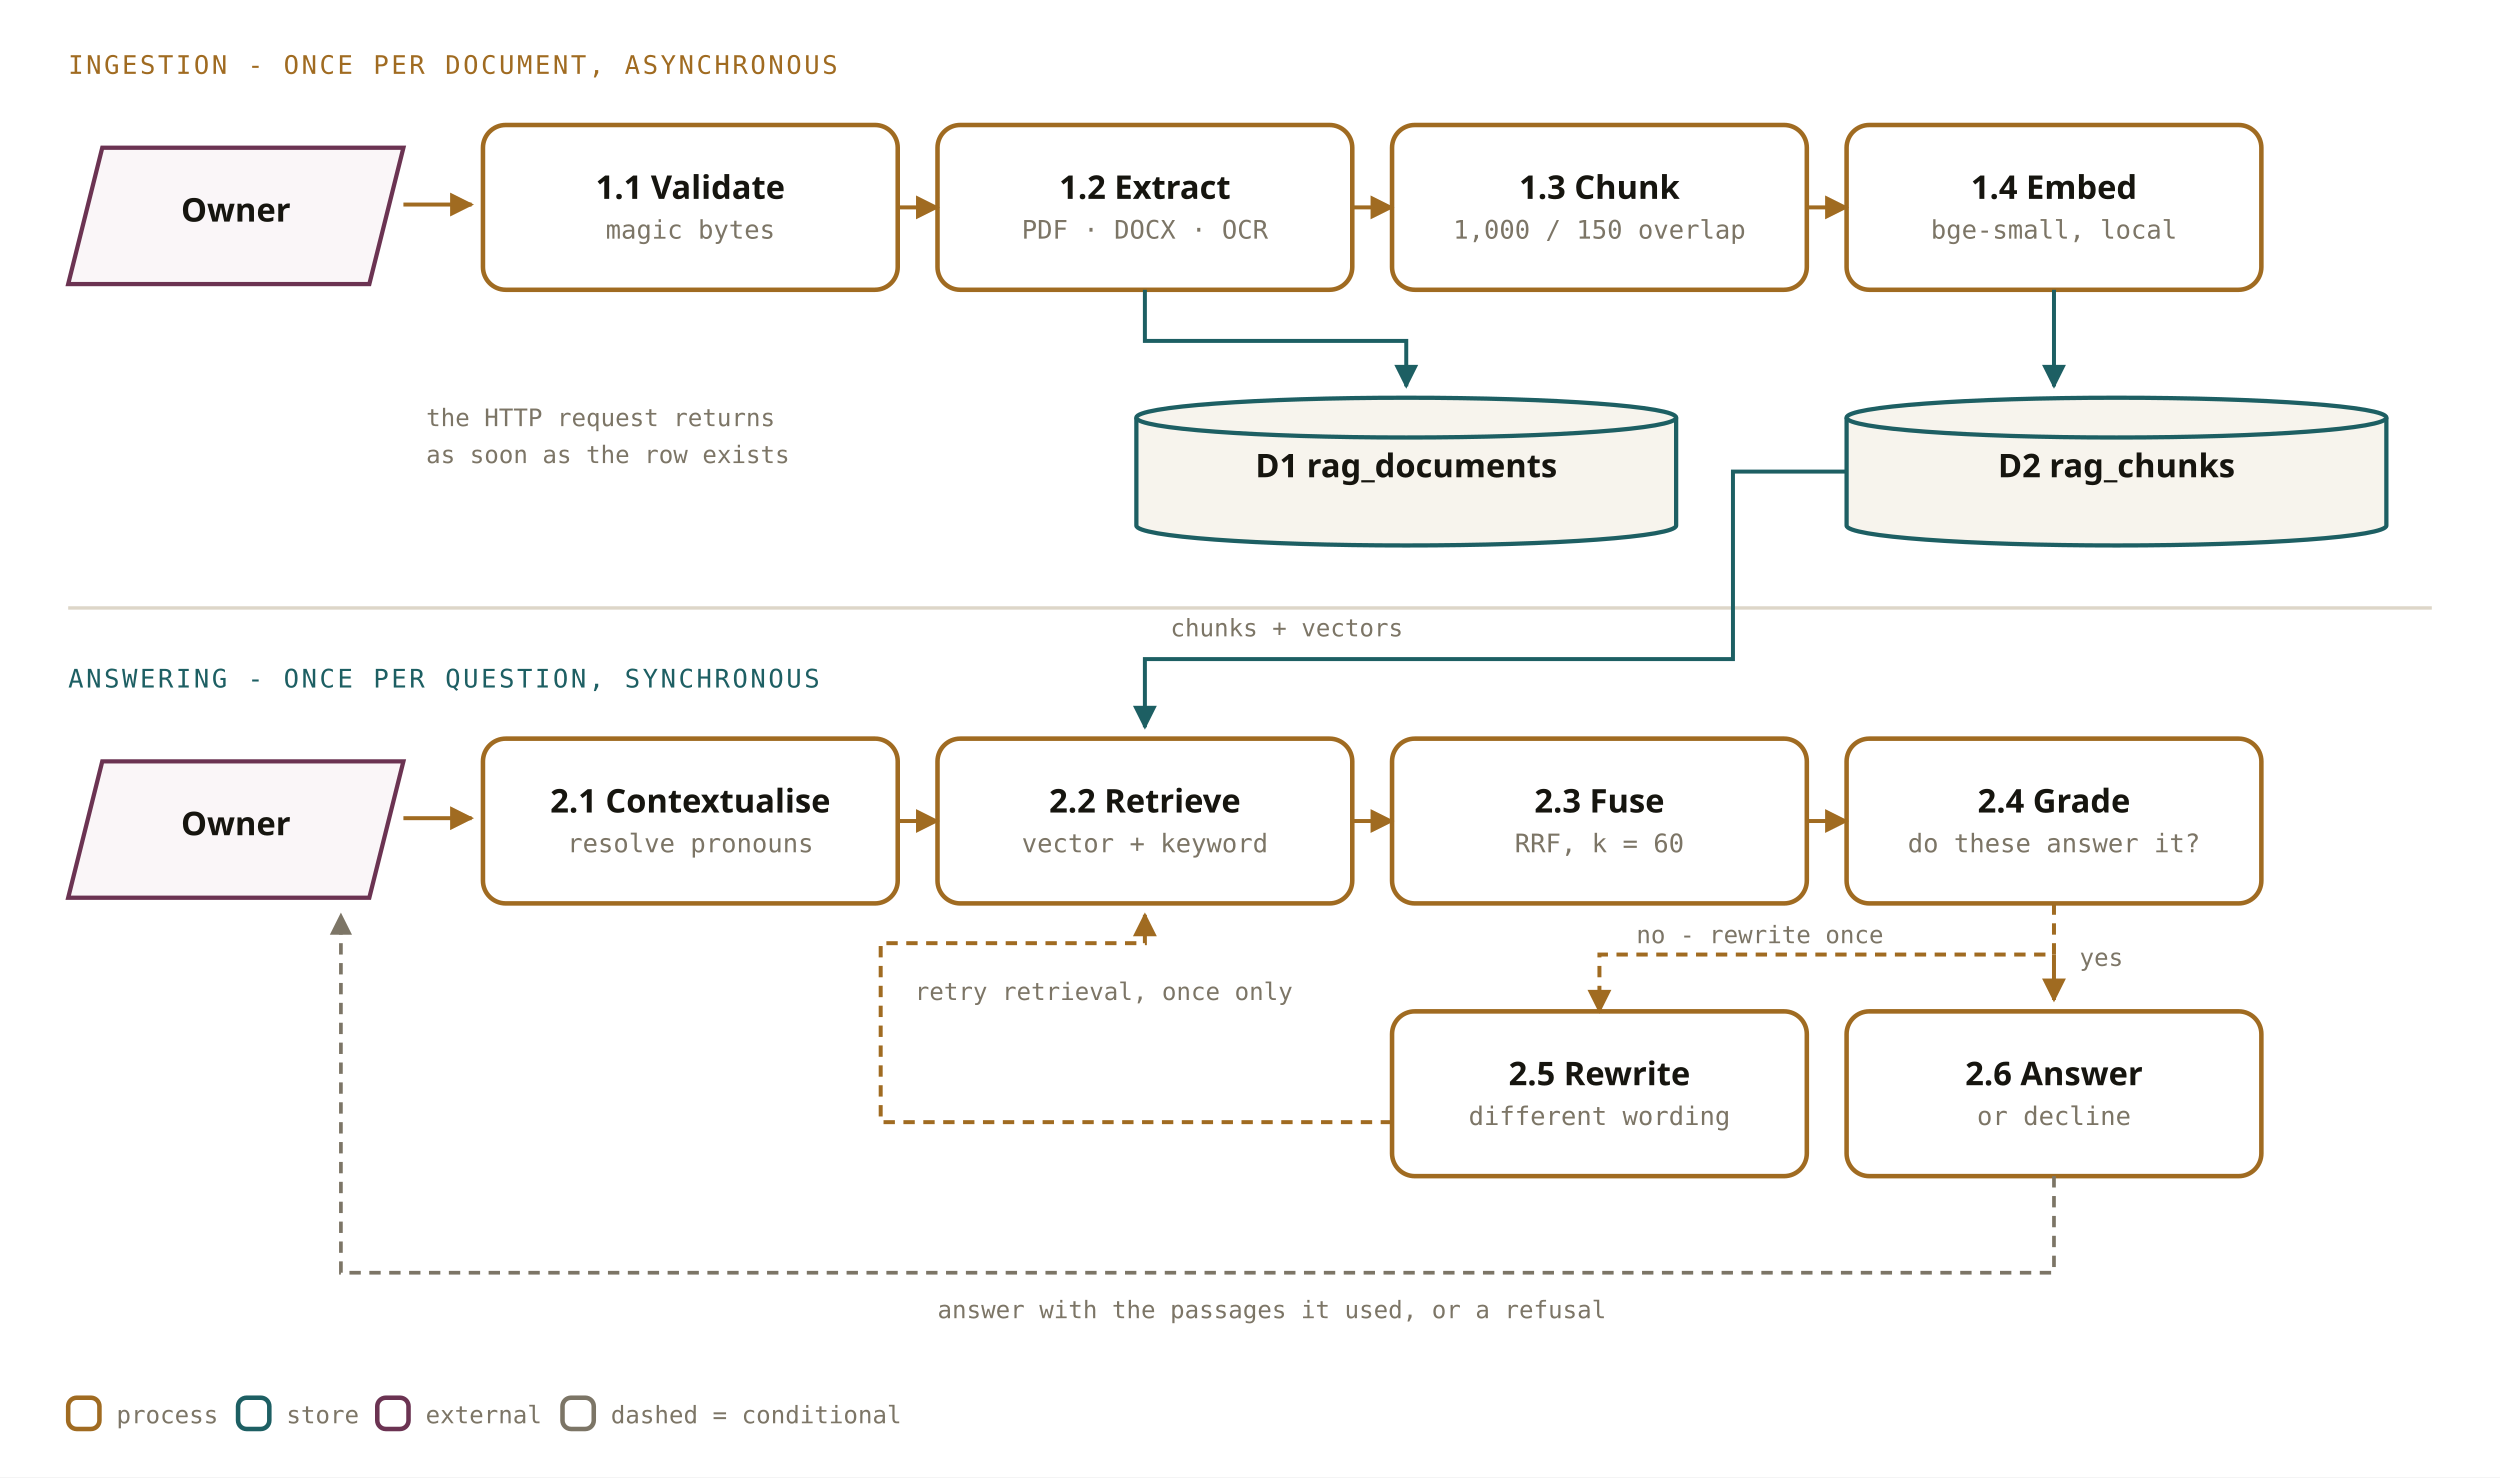
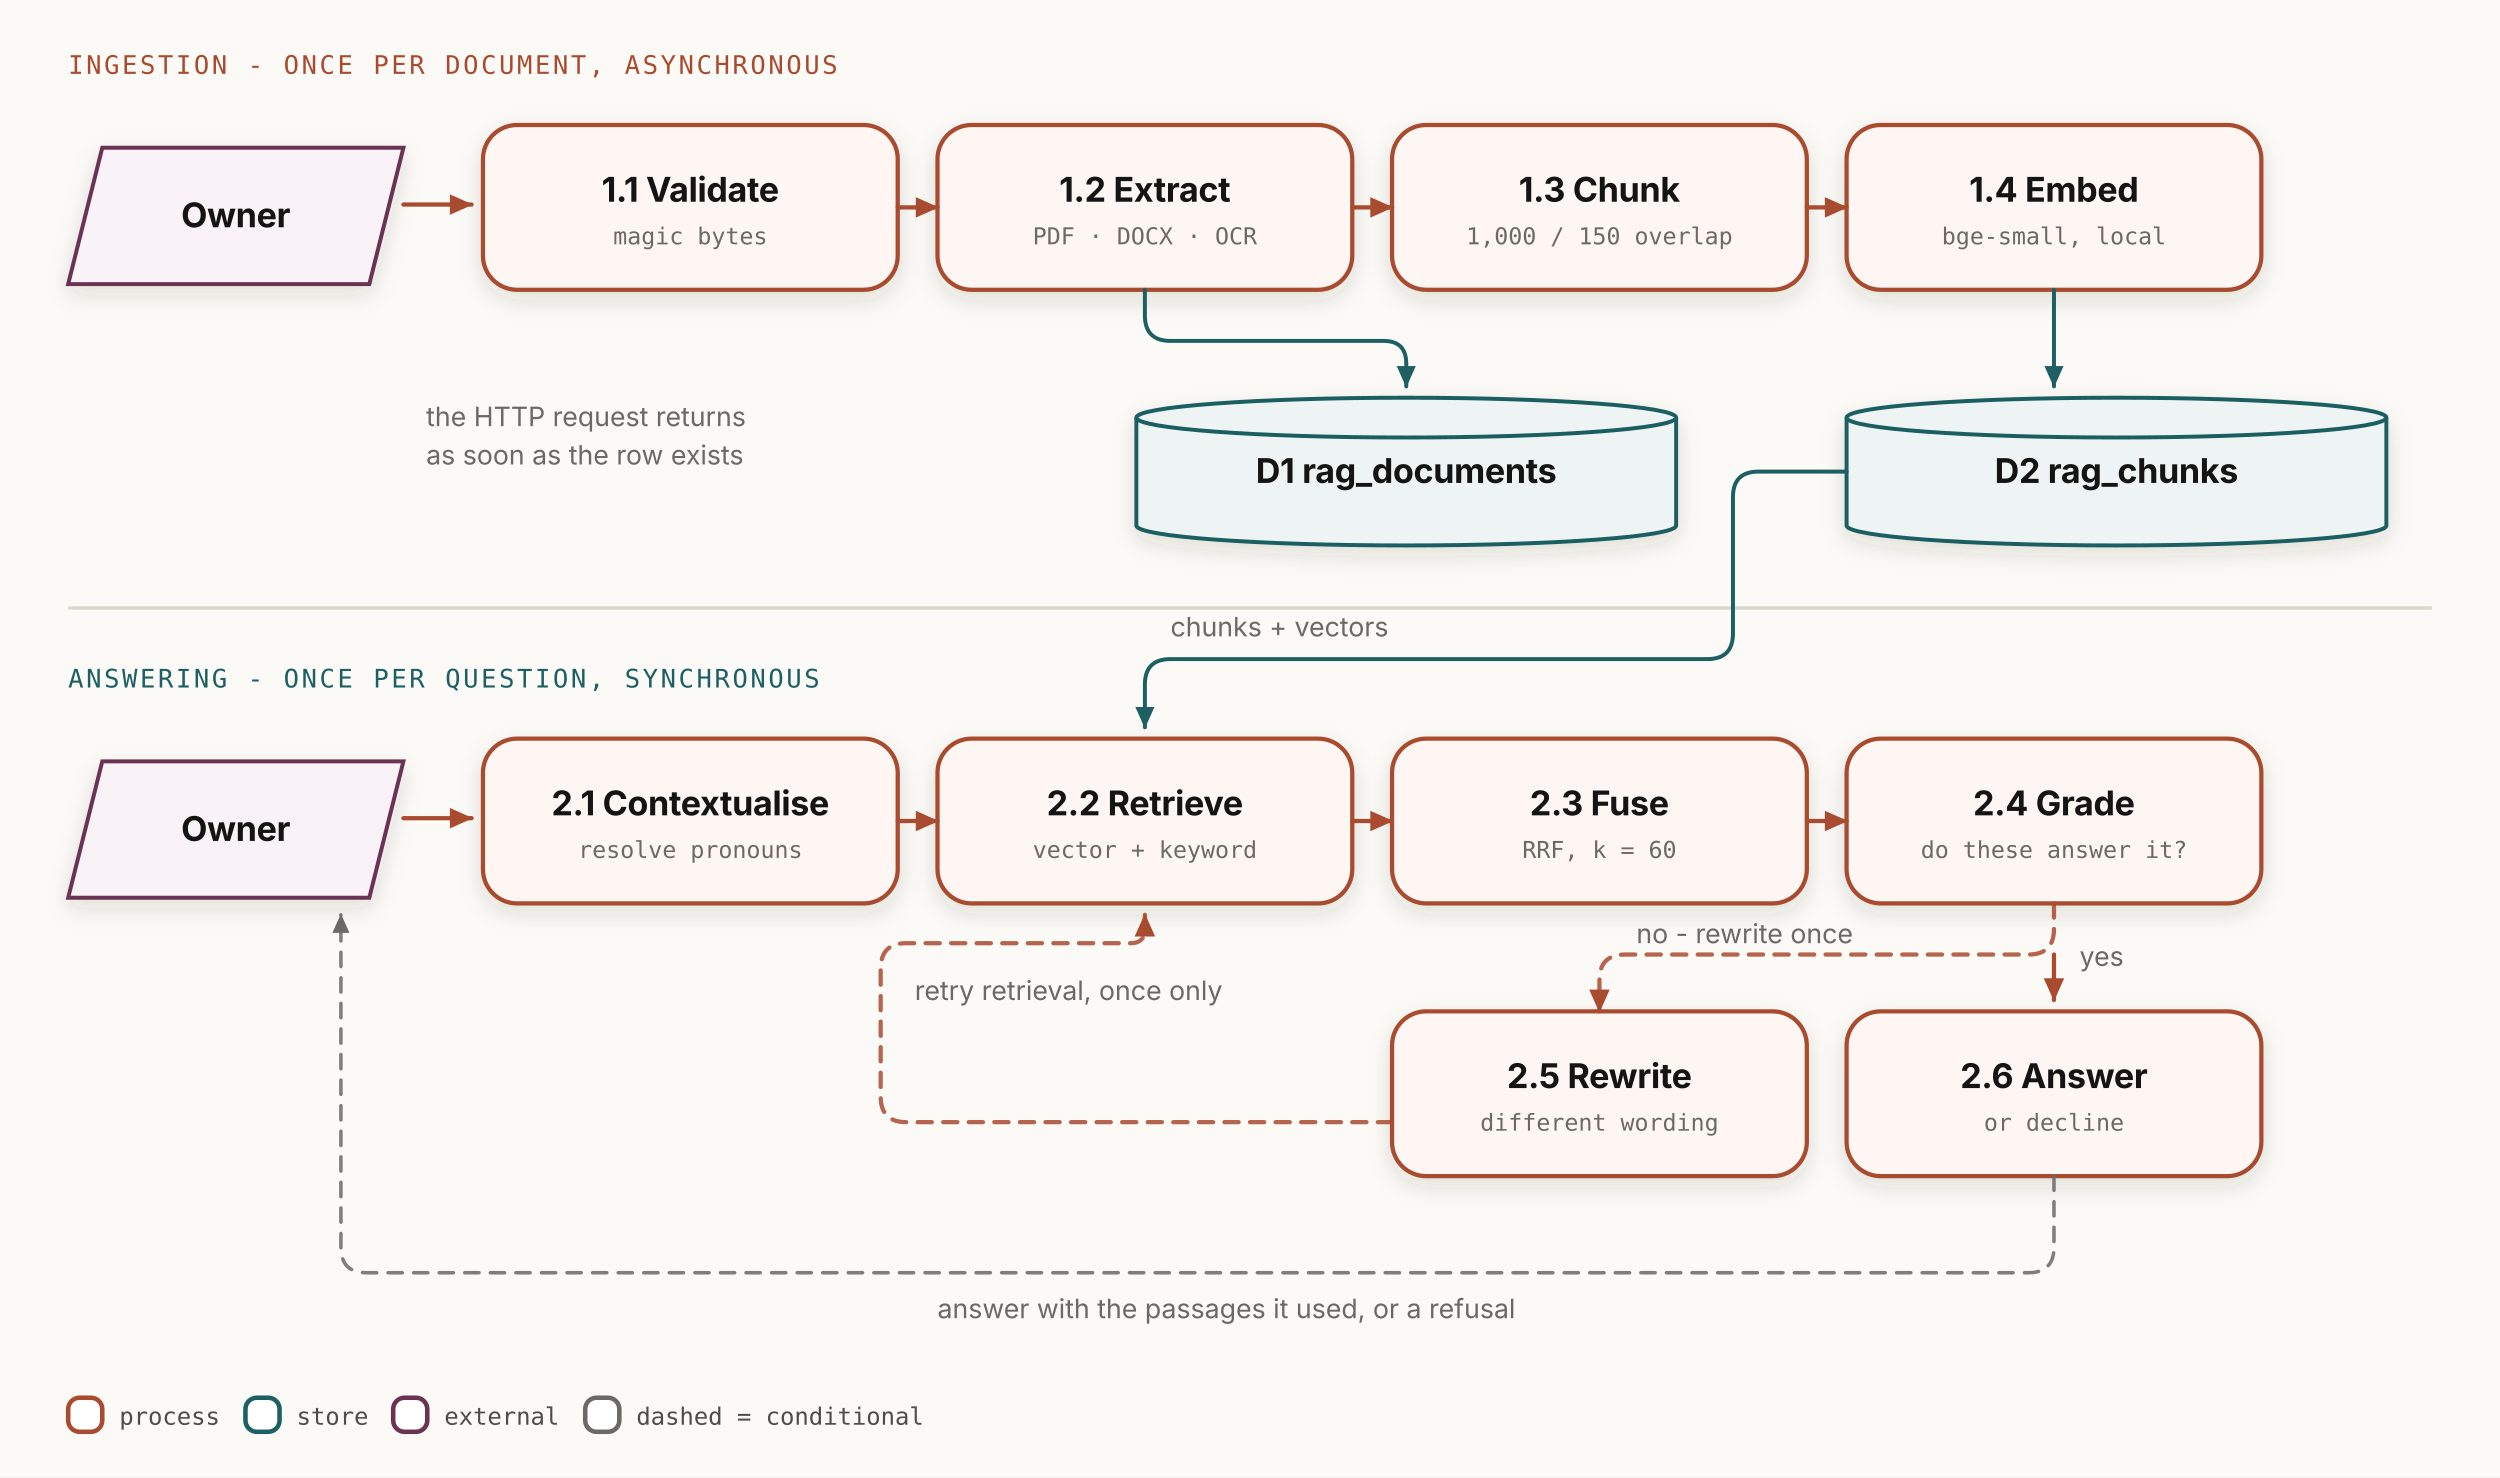
<svg xmlns="http://www.w3.org/2000/svg" viewBox="0 0 880 520" width="880" height="520" role="img">
+   <rect width="880" height="520" fill="#fbfaf7" />
  <defs>
-     <marker id="a" viewBox="0 0 10 10" refX="9" refY="5" markerWidth="6" markerHeight="6" orient="auto">
-       <path d="M0,0 L10,5 L0,10 z" fill="#7c7566" />
+     <marker id="ar-n" viewBox="0 0 10 10" refX="8.5" refY="5" markerWidth="6" markerHeight="6" orient="auto-start-reverse">
+       <path d="M0,1 L9,5 L0,9 z" fill="#6b6965" />
    </marker>
-     <marker id="ab" viewBox="0 0 10 10" refX="9" refY="5" markerWidth="6" markerHeight="6" orient="auto">
-       <path d="M0,0 L10,5 L0,10 z" fill="#a06b21" />
+     <marker id="ar-a" viewBox="0 0 10 10" refX="8.5" refY="5" markerWidth="6" markerHeight="6" orient="auto-start-reverse">
+       <path d="M0,1 L9,5 L0,9 z" fill="#a94b2f" />
    </marker>
-     <marker id="at" viewBox="0 0 10 10" refX="9" refY="5" markerWidth="6" markerHeight="6" orient="auto">
-       <path d="M0,0 L10,5 L0,10 z" fill="#1d5f63" />
+     <marker id="ar-t" viewBox="0 0 10 10" refX="8.5" refY="5" markerWidth="6" markerHeight="6" orient="auto-start-reverse">
+       <path d="M0,1 L9,5 L0,9 z" fill="#1d5f63" />
    </marker>
-     <marker id="ap" viewBox="0 0 10 10" refX="9" refY="5" markerWidth="6" markerHeight="6" orient="auto">
-       <path d="M0,0 L10,5 L0,10 z" fill="#6b3352" />
+     <marker id="ar-p" viewBox="0 0 10 10" refX="8.5" refY="5" markerWidth="6" markerHeight="6" orient="auto-start-reverse">
+       <path d="M0,1 L9,5 L0,9 z" fill="#6b3352" />
    </marker>
-     <marker id="open" viewBox="0 0 10 10" refX="9" refY="5" markerWidth="7" markerHeight="7" orient="auto">
-       <path d="M0,0 L10,5 L0,10" fill="none" stroke="#7c7566" stroke-width="1.4" />
+     <marker id="ar-g" viewBox="0 0 10 10" refX="8.5" refY="5" markerWidth="6" markerHeight="6" orient="auto-start-reverse">
+       <path d="M0,1 L9,5 L0,9 z" fill="#2f7d55" />
    </marker>
+     <marker id="ar-r" viewBox="0 0 10 10" refX="8.5" refY="5" markerWidth="6" markerHeight="6" orient="auto-start-reverse">
+       <path d="M0,1 L9,5 L0,9 z" fill="#b3402f" />
+     </marker>
+     <filter id="card" x="-25%" y="-25%" width="150%" height="170%">
+       <feDropShadow dx="0" dy="3" stdDeviation="4" flood-color="#3c3226" flood-opacity="0.13" />
+     </filter>
+     <filter id="lift" x="-25%" y="-25%" width="150%" height="170%">
+       <feDropShadow dx="0" dy="1" stdDeviation="1.6" flood-color="#3c3226" flood-opacity="0.10" />
+     </filter>
  </defs>
  <style>
-   .t  { font-family:'Plus Jakarta Sans',sans-serif; font-size:11.5px; fill:#16150f; font-weight:600 }
-   .tc { font-family:'Plus Jakarta Sans',sans-serif; font-size:11.5px; fill:#16150f; font-weight:600; text-anchor:middle }
-   .s  { font-family:'JetBrains Mono',monospace; font-size:9px; fill:#7c7566 }
-   .sc { font-family:'JetBrains Mono',monospace; font-size:9px; fill:#7c7566; text-anchor:middle }
-   .lb { font-family:'JetBrains Mono',monospace; font-size:8.5px; fill:#7c7566 }
-   .lbc{ font-family:'JetBrains Mono',monospace; font-size:8.5px; fill:#7c7566; text-anchor:middle }
-   .cap{ font-family:'JetBrains Mono',monospace; font-size:9px; letter-spacing:.1em; text-anchor:middle }
-   .ln { stroke:#7c7566; stroke-width:1.3; fill:none; marker-end:url(#a) }
-   .lnb{ stroke:#a06b21; stroke-width:1.4; fill:none; marker-end:url(#ab) }
-   .lnt{ stroke:#1d5f63; stroke-width:1.4; fill:none; marker-end:url(#at) }
-   .lnp{ stroke:#6b3352; stroke-width:1.4; fill:none; marker-end:url(#ap) }
-   .dash{ stroke-dasharray:4 3 }
-   .proc{ fill:#fff; stroke:#a06b21; stroke-width:1.6 }
-   .store{ fill:#f7f4ed; stroke:#1d5f63; stroke-width:1.5 }
-   .ext { fill:#faf6f8; stroke:#6b3352; stroke-width:1.5 }
-   .band{ fill:#faf7f1; stroke:#ddd6c8; stroke-width:1 }
-   .ok  { fill:#eef5f1; stroke:#1f6b4a; stroke-width:1.6 }
-   .bad { fill:#fbf0ef; stroke:#9c2f26; stroke-width:1.6 }
+  .ttl { font-family:'Plus Jakarta Sans',-apple-system,BlinkMacSystemFont,sans-serif; font-size:12px; font-weight:700; fill:#141413;
+         letter-spacing:-.01em; text-anchor:middle }
+  .sub { font-family:'JetBrains Mono',Menlo,Consolas,monospace; font-size:8.2px; fill:#6b6965; text-anchor:middle }
+  .lbl { font-family:'JetBrains Mono',Menlo,Consolas,monospace; font-size:8.4px; fill:#4d4c48 }
+  .lblc{ font-family:'JetBrains Mono',Menlo,Consolas,monospace; font-size:8.4px; fill:#4d4c48; text-anchor:middle }
+  .eyb { font-family:'JetBrains Mono',Menlo,Consolas,monospace; font-size:8.6px; font-weight:600; letter-spacing:.14em }
+  .idx { font-family:'JetBrains Mono',Menlo,Consolas,monospace; font-size:8px; font-weight:600; text-anchor:middle }
+  .note{ font-family:'Plus Jakarta Sans',-apple-system,BlinkMacSystemFont,sans-serif; font-size:9.4px; fill:#6b6965 }
+  .ln  { fill:none; stroke:#6b6965; stroke-width:1.25; stroke-linecap:round;
+         marker-end:url(#ar-n) }
+  .lna { fill:none; stroke:#a94b2f; stroke-width:1.5; stroke-linecap:round;
+         marker-end:url(#ar-a) }
+  .lnt { fill:none; stroke:#1d5f63; stroke-width:1.4; stroke-linecap:round;
+         marker-end:url(#ar-t) }
+  .lnp { fill:none; stroke:#6b3352; stroke-width:1.4; stroke-linecap:round;
+         marker-end:url(#ar-p) }
+  .dash{ stroke-dasharray:5 4; stroke-opacity:.85 }
</style>
-   <rect width="880" height="520" fill="#ffffff" />
-   <text x="24" y="26" font-family="JetBrains Mono,monospace" font-size="9" letter-spacing=".1em" fill="#a06b21">INGESTION - ONCE PER DOCUMENT, ASYNCHRONOUS</text>
-   <path class="ext" d="M36,52 L142,52 L130,100 L24,100 z" />
-   <text class="tc" x="83.0" y="78.0">Owner</text>
-   <rect class="proc" x="170" y="44" width="146" height="58" rx="8" />
-   <text class="tc" x="243.0" y="70.0">1.1 Validate</text>
-   <text class="sc" x="243.0" y="84.0">magic bytes</text>
-   <rect class="proc" x="330" y="44" width="146" height="58" rx="8" />
-   <text class="tc" x="403.0" y="70.0">1.2 Extract</text>
-   <text class="sc" x="403.0" y="84.0">PDF · DOCX · OCR</text>
-   <rect class="proc" x="490" y="44" width="146" height="58" rx="8" />
-   <text class="tc" x="563.0" y="70.0">1.3 Chunk</text>
-   <text class="sc" x="563.0" y="84.0">1,000 / 150 overlap</text>
-   <rect class="proc" x="650" y="44" width="146" height="58" rx="8" />
-   <text class="tc" x="723.0" y="70.0">1.4 Embed</text>
-   <text class="sc" x="723.0" y="84.0">bge-small, local</text>
-   <path class="lnb" d="M142,72 L166,72" />
-   <path class="lnb" d="M316,73 L330,73" />
-   <path class="lnb" d="M476,73 L490,73" />
-   <path class="lnb" d="M636,73 L650,73" />
-   <path class="store" d="M400,147 a95.0,7 0 0,1 190,0 v38 a95.0,7 0 0,1 -190,0 z" />
-   <path d="M400,147 a95.0,7 0 0,0 190,0" fill="none" stroke="#1d5f63" stroke-width="1.5" />
-   <text class="tc" x="495.0" y="168.0">D1 rag_documents</text>
-   <path class="store" d="M650,147 a95.0,7 0 0,1 190,0 v38 a95.0,7 0 0,1 -190,0 z" />
-   <path d="M650,147 a95.0,7 0 0,0 190,0" fill="none" stroke="#1d5f63" stroke-width="1.5" />
-   <text class="tc" x="745.0" y="168.0">D2 rag_chunks</text>
+   <text x="24" y="26" font-family="JetBrains Mono,monospace" font-size="9" letter-spacing=".1em" fill="#a94b2f">INGESTION - ONCE PER DOCUMENT, ASYNCHRONOUS</text>
+   <path d="M36,52 L142,52 L130,100 L24,100 z" fill="#f9f2f6" stroke="#6b3352" stroke-width="1.4" filter="url(#card)" />
+   <text class="ttl" x="83.0" y="80.0">Owner</text>
+   <rect x="170" y="44" width="146" height="58" rx="12" fill="#fdf6f3" stroke="#a94b2f" stroke-width="1.5" filter="url(#card)" />
+   <text class="ttl" x="243.0" y="71.0">1.1 Validate</text>
+   <text class="sub" x="243.0" y="86.0">magic bytes</text>
+   <rect x="330" y="44" width="146" height="58" rx="12" fill="#fdf6f3" stroke="#a94b2f" stroke-width="1.5" filter="url(#card)" />
+   <text class="ttl" x="403.0" y="71.0">1.2 Extract</text>
+   <text class="sub" x="403.0" y="86.0">PDF · DOCX · OCR</text>
+   <rect x="490" y="44" width="146" height="58" rx="12" fill="#fdf6f3" stroke="#a94b2f" stroke-width="1.5" filter="url(#card)" />
+   <text class="ttl" x="563.0" y="71.0">1.3 Chunk</text>
+   <text class="sub" x="563.0" y="86.0">1,000 / 150 overlap</text>
+   <rect x="650" y="44" width="146" height="58" rx="12" fill="#fdf6f3" stroke="#a94b2f" stroke-width="1.5" filter="url(#card)" />
+   <text class="ttl" x="723.0" y="71.0">1.4 Embed</text>
+   <text class="sub" x="723.0" y="86.0">bge-small, local</text>
+   <path class="lna" d="M142,72 L166,72" />
+   <path class="lna" d="M316,73 L330,73" />
+   <path class="lna" d="M476,73 L490,73" />
+   <path class="lna" d="M636,73 L650,73" />
+   <g filter="url(#card)">
+     <path d="M400,147 a95.0,7 0 0,1 190,0 v38 a95.0,7 0 0,1 -190,0 z" fill="#eef4f4" stroke="#1d5f63" stroke-width="1.4" />
+     <path d="M400,147 a95.0,7 0 0,0 190,0" fill="none" stroke="#1d5f63" stroke-width="1.4" />
+   </g>
+   <text class="ttl" x="495.0" y="170.0">D1 rag_documents</text>
+   <g filter="url(#card)">
+     <path d="M650,147 a95.0,7 0 0,1 190,0 v38 a95.0,7 0 0,1 -190,0 z" fill="#eef4f4" stroke="#1d5f63" stroke-width="1.4" />
+     <path d="M650,147 a95.0,7 0 0,0 190,0" fill="none" stroke="#1d5f63" stroke-width="1.4" />
+   </g>
+   <text class="ttl" x="745.0" y="170.0">D2 rag_chunks</text>
  <path class="lnt" d="M723,102 L723,136" />
-   <path class="lnt" d="M403,102 L403,120 L495,120 L495,136" />
-   <text class="lb" x="150" y="150" fill="#7c7566">the HTTP request returns</text>
-   <text class="lb" x="150" y="163" fill="#7c7566">as soon as the row exists</text>
-   <path d="M24,214 L856,214" stroke="#ddd6c8" stroke-width="1.2" />
+   <path class="lnt" d="M403,102 L403.0,111.0 Q403,120 412.0,120.0 L487.0,120.0 Q495,120 495.0,128.0 L495,136" />
+   <text class="note" x="150" y="150.0" fill="#6b6965">the HTTP request returns</text>
+   <text class="note" x="150" y="163.5" fill="#6b6965">as soon as the row exists</text>
+   <path d="M24,214 L856,214" stroke="#ddd8cc" stroke-width="1.2" />
  <text x="24" y="242" font-family="JetBrains Mono,monospace" font-size="9" letter-spacing=".1em" fill="#1d5f63">ANSWERING - ONCE PER QUESTION, SYNCHRONOUS</text>
-   <path class="ext" d="M36,268 L142,268 L130,316 L24,316 z" />
-   <text class="tc" x="83.0" y="294.0">Owner</text>
-   <rect class="proc" x="170" y="260" width="146" height="58" rx="8" />
-   <text class="tc" x="243.0" y="286.0">2.1 Contextualise</text>
-   <text class="sc" x="243.0" y="300.0">resolve pronouns</text>
-   <rect class="proc" x="330" y="260" width="146" height="58" rx="8" />
-   <text class="tc" x="403.0" y="286.0">2.2 Retrieve</text>
-   <text class="sc" x="403.0" y="300.0">vector + keyword</text>
-   <rect class="proc" x="490" y="260" width="146" height="58" rx="8" />
-   <text class="tc" x="563.0" y="286.0">2.3 Fuse</text>
-   <text class="sc" x="563.0" y="300.0">RRF, k = 60</text>
-   <rect class="proc" x="650" y="260" width="146" height="58" rx="8" />
-   <text class="tc" x="723.0" y="286.0">2.4 Grade</text>
-   <text class="sc" x="723.0" y="300.0">do these answer it?</text>
-   <rect class="proc" x="490" y="356" width="146" height="58" rx="8" />
-   <text class="tc" x="563.0" y="382.0">2.5 Rewrite</text>
-   <text class="sc" x="563.0" y="396.0">different wording</text>
-   <rect class="proc" x="650" y="356" width="146" height="58" rx="8" />
-   <text class="tc" x="723.0" y="382.0">2.6 Answer</text>
-   <text class="sc" x="723.0" y="396.0">or decline</text>
-   <path class="lnb" d="M142,288 L166,288" />
-   <path class="lnb" d="M316,289 L330,289" />
-   <path class="lnb" d="M476,289 L490,289" />
-   <path class="lnb" d="M636,289 L650,289" />
-   <path class="lnb dash" d="M723,318 L723,336 L563,336 L563,356" />
-   <text class="lb" x="576" y="332" fill="#a06b21">no - rewrite once</text>
-   <path class="lnb" d="M723,336 L723,352" />
-   <text class="lb" x="732" y="340" fill="#a06b21">yes</text>
-   <path class="lnb dash" d="M490,395 L310,395 L310,332 L403,332 L403,322" />
-   <text class="lb" x="322" y="352" fill="#a06b21">retry retrieval, once only</text>
-   <path class="lnt" d="M650,166 L610,166 L610,232 L403,232 L403,256" />
-   <text class="lb" x="412" y="224" fill="#1d5f63">chunks + vectors</text>
-   <path class="ln dash" d="M723,414 L723,448 L120,448 L120,322" />
-   <text class="lb" x="330" y="464" fill="#7c7566">answer with the passages it used, or a refusal</text>
-   <rect x="24" y="492" width="11" height="11" rx="3" fill="#fff" stroke="#a06b21" stroke-width="1.6" />
-   <text class="lb" x="41" y="501">process</text>
-   <rect x="83.8" y="492" width="11" height="11" rx="3" fill="#fff" stroke="#1d5f63" stroke-width="1.6" />
-   <text class="lb" x="100.8" y="501">store</text>
-   <rect x="132.8" y="492" width="11" height="11" rx="3" fill="#fff" stroke="#6b3352" stroke-width="1.6" />
-   <text class="lb" x="149.8" y="501">external</text>
-   <rect x="198.0" y="492" width="11" height="11" rx="3" fill="#fff" stroke="#7c7566" stroke-width="1.6" />
-   <text class="lb" x="215.0" y="501">dashed = conditional</text>
+   <path d="M36,268 L142,268 L130,316 L24,316 z" fill="#f9f2f6" stroke="#6b3352" stroke-width="1.4" filter="url(#card)" />
+   <text class="ttl" x="83.0" y="296.0">Owner</text>
+   <rect x="170" y="260" width="146" height="58" rx="12" fill="#fdf6f3" stroke="#a94b2f" stroke-width="1.5" filter="url(#card)" />
+   <text class="ttl" x="243.0" y="287.0">2.1 Contextualise</text>
+   <text class="sub" x="243.0" y="302.0">resolve pronouns</text>
+   <rect x="330" y="260" width="146" height="58" rx="12" fill="#fdf6f3" stroke="#a94b2f" stroke-width="1.5" filter="url(#card)" />
+   <text class="ttl" x="403.0" y="287.0">2.2 Retrieve</text>
+   <text class="sub" x="403.0" y="302.0">vector + keyword</text>
+   <rect x="490" y="260" width="146" height="58" rx="12" fill="#fdf6f3" stroke="#a94b2f" stroke-width="1.5" filter="url(#card)" />
+   <text class="ttl" x="563.0" y="287.0">2.3 Fuse</text>
+   <text class="sub" x="563.0" y="302.0">RRF, k = 60</text>
+   <rect x="650" y="260" width="146" height="58" rx="12" fill="#fdf6f3" stroke="#a94b2f" stroke-width="1.5" filter="url(#card)" />
+   <text class="ttl" x="723.0" y="287.0">2.4 Grade</text>
+   <text class="sub" x="723.0" y="302.0">do these answer it?</text>
+   <rect x="490" y="356" width="146" height="58" rx="12" fill="#fdf6f3" stroke="#a94b2f" stroke-width="1.5" filter="url(#card)" />
+   <text class="ttl" x="563.0" y="383.0">2.5 Rewrite</text>
+   <text class="sub" x="563.0" y="398.0">different wording</text>
+   <rect x="650" y="356" width="146" height="58" rx="12" fill="#fdf6f3" stroke="#a94b2f" stroke-width="1.5" filter="url(#card)" />
+   <text class="ttl" x="723.0" y="383.0">2.6 Answer</text>
+   <text class="sub" x="723.0" y="398.0">or decline</text>
+   <path class="lna" d="M142,288 L166,288" />
+   <path class="lna" d="M316,289 L330,289" />
+   <path class="lna" d="M476,289 L490,289" />
+   <path class="lna" d="M636,289 L650,289" />
+   <path class="lna dash" d="M723,318 L723.0,327.0 Q723,336 714.0,336.0 L572.0,336.0 Q563,336 563.0,345.0 L563,356" />
+   <text class="note" x="576" y="332.0" fill="#a94b2f">no - rewrite once</text>
+   <path class="lna" d="M723,336 L723,352" />
+   <text class="note" x="732" y="340.0" fill="#a94b2f">yes</text>
+   <path class="lna dash" d="M490,395 L319.0,395.0 Q310,395 310.0,386.0 L310.0,341.0 Q310,332 319.0,332.0 L398.0,332.0 Q403,332 403.0,327.0 L403,322" />
+   <text class="note" x="322" y="352.0" fill="#a94b2f">retry retrieval, once only</text>
+   <path class="lnt" d="M650,166 L619.0,166.0 Q610,166 610.0,175.0 L610.0,223.0 Q610,232 601.0,232.0 L412.0,232.0 Q403,232 403.0,241.0 L403,256" />
+   <text class="note" x="412" y="224.0" fill="#1d5f63">chunks + vectors</text>
+   <path class="ln dash" d="M723,414 L723.0,439.0 Q723,448 714.0,448.0 L129.0,448.0 Q120,448 120.0,439.0 L120,322" />
+   <text class="note" x="330" y="464.0" fill="#6b6965">answer with the passages it used, or a refusal</text>
+   <rect x="24" y="492" width="12" height="12" rx="4" fill="#fff" stroke="#a94b2f" stroke-width="1.6" />
+   <text class="lbl" x="42" y="501.5">process</text>
+   <rect x="86.4" y="492" width="12" height="12" rx="4" fill="#fff" stroke="#1d5f63" stroke-width="1.6" />
+   <text class="lbl" x="104.4" y="501.5">store</text>
+   <rect x="138.4" y="492" width="12" height="12" rx="4" fill="#fff" stroke="#6b3352" stroke-width="1.6" />
+   <text class="lbl" x="156.4" y="501.5">external</text>
+   <rect x="206.0" y="492" width="12" height="12" rx="4" fill="#fff" stroke="#6b6965" stroke-width="1.6" />
+   <text class="lbl" x="224.0" y="501.5">dashed = conditional</text>
</svg>
